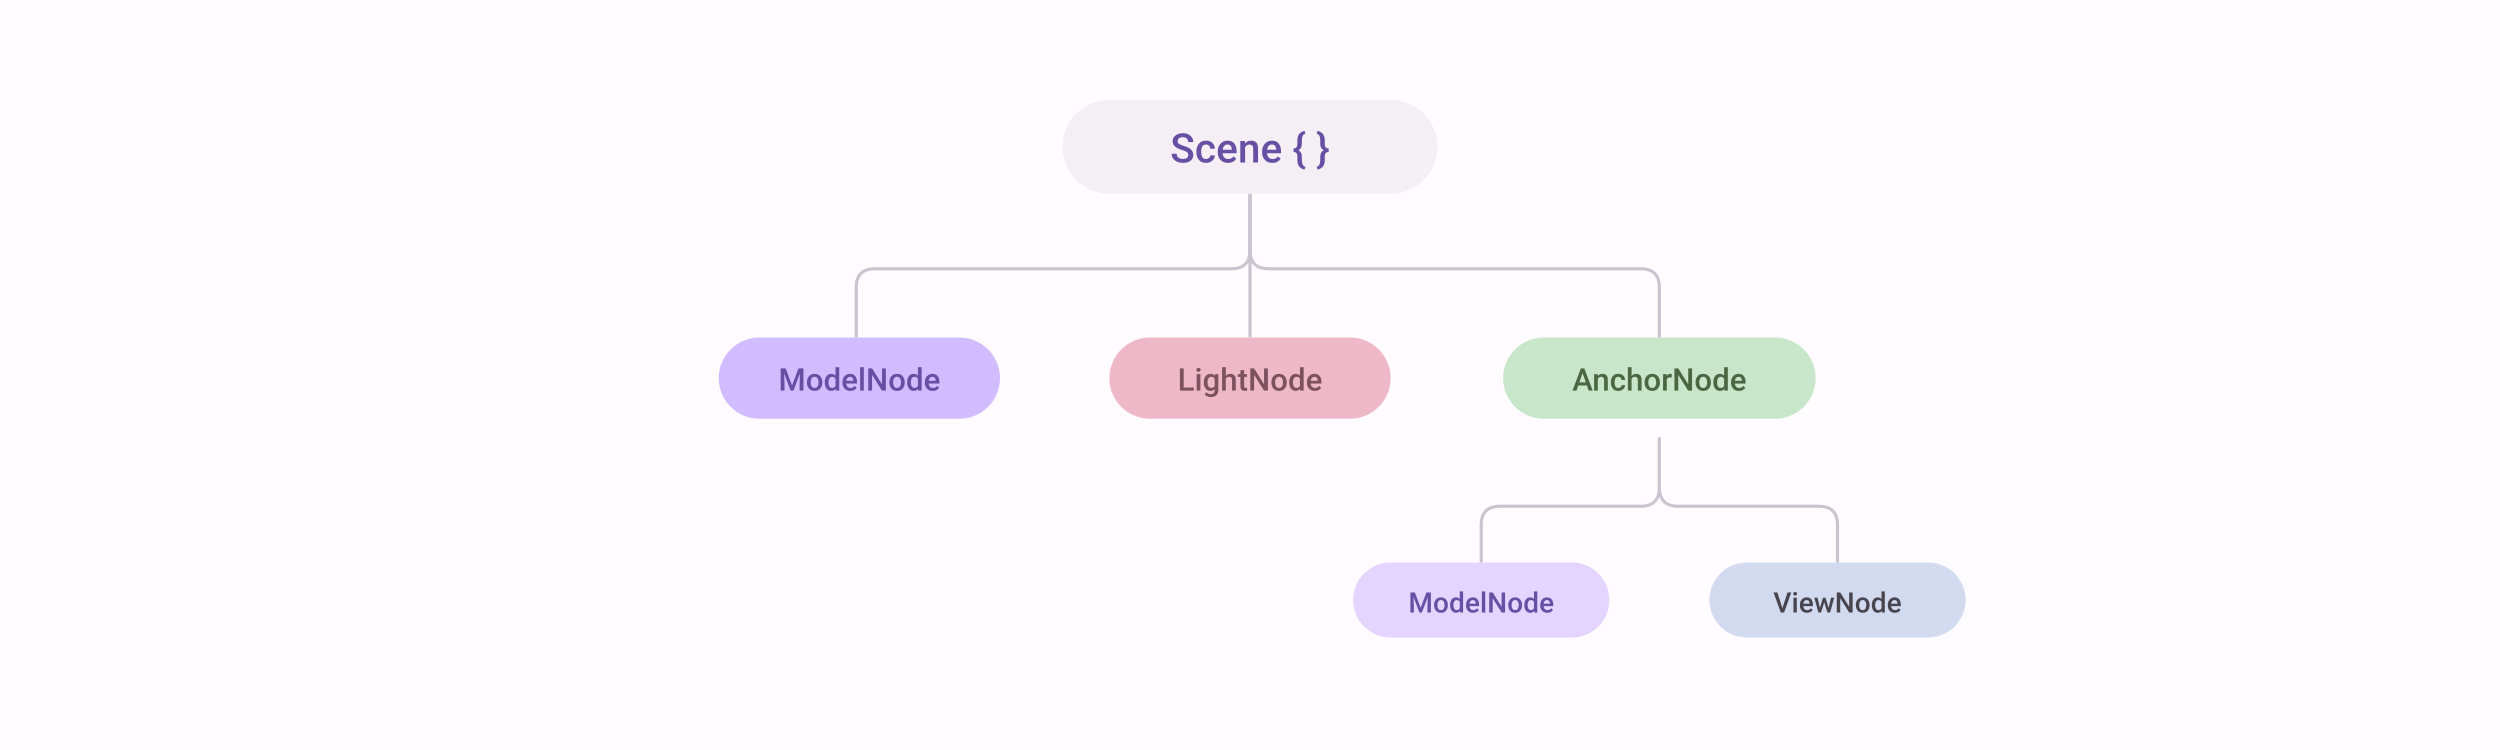
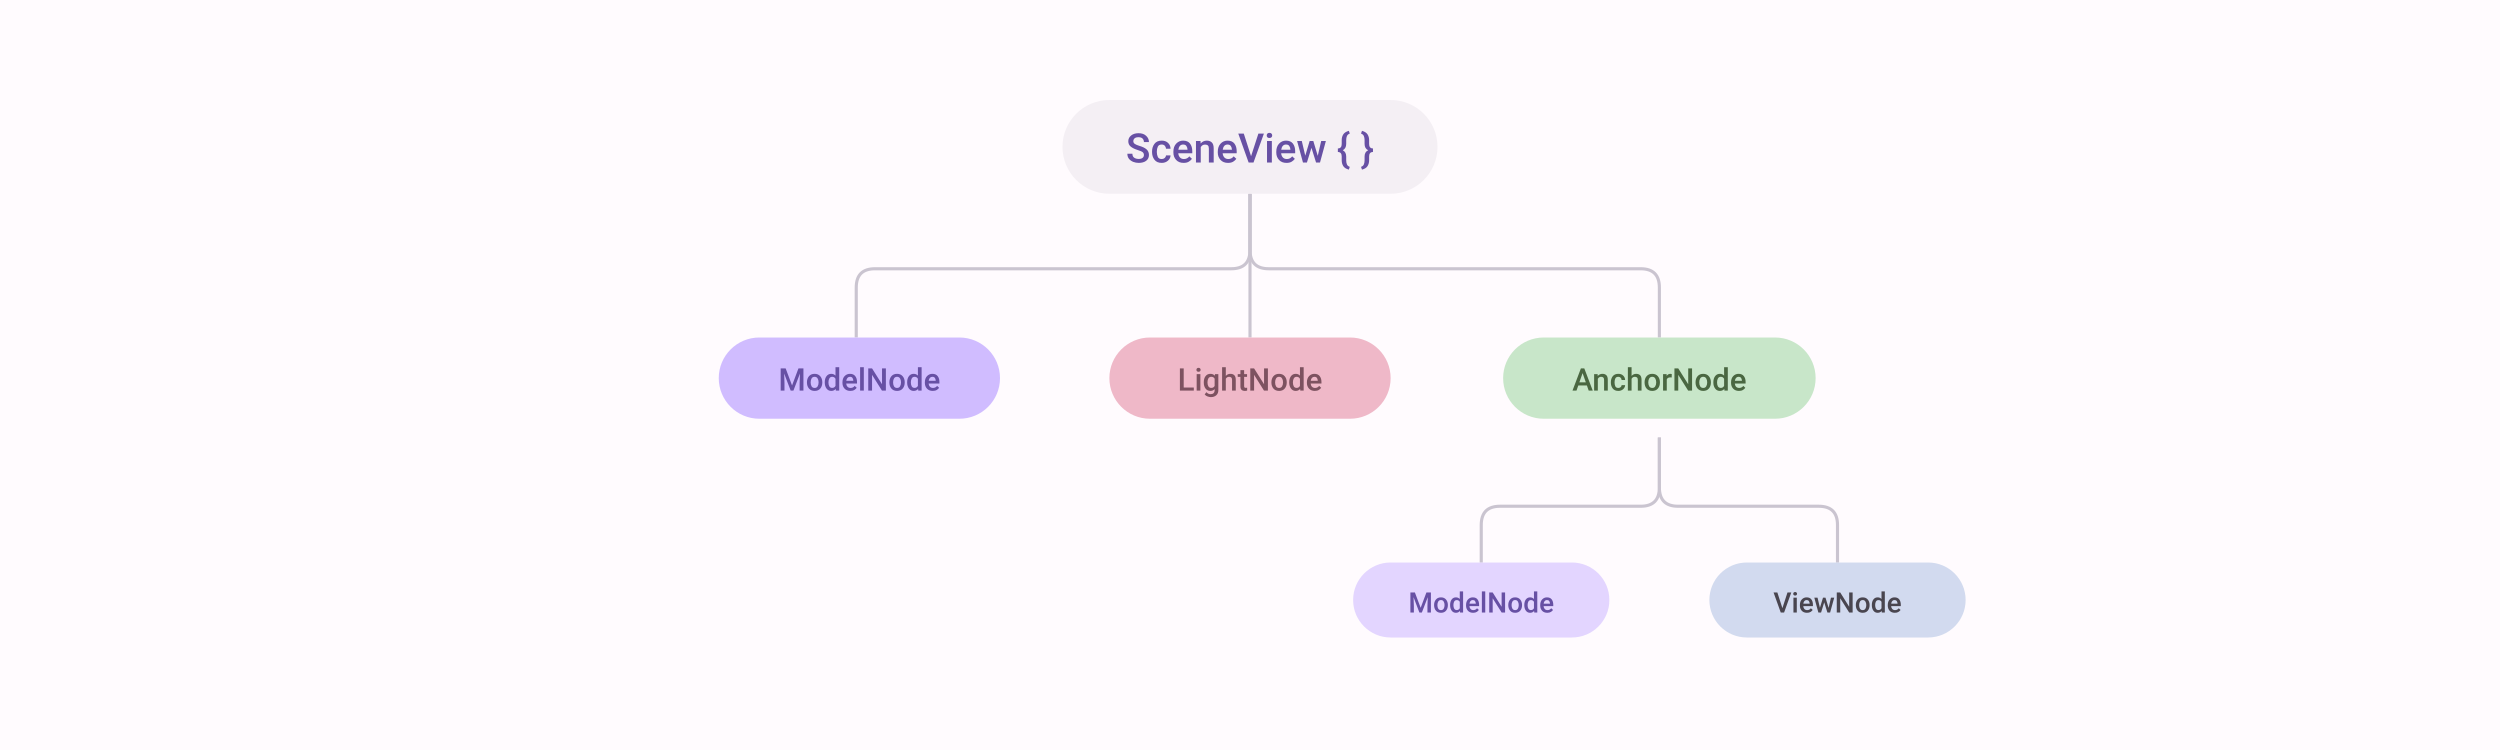
<svg xmlns="http://www.w3.org/2000/svg" width="800" height="240" viewBox="0 0 800 240">
  <rect width="800" height="240" fill="#FFFBFE" />
  <path d="M400 62 L400 80 Q400 86 394 86 L280 86 Q274 86 274 92 L274 108" stroke="#CAC4D0" stroke-width="1" fill="none" />
  <path d="M400 62 L400 108" stroke="#CAC4D0" stroke-width="1" fill="none" />
  <path d="M400 62 L400 80 Q400 86 406 86 L525 86 Q531 86 531 92 L531 108" stroke="#CAC4D0" stroke-width="1" fill="none" />
  <path d="M531 140 L531 156 Q531 162 525 162 L480 162 Q474 162 474 168 L474 180" stroke="#CAC4D0" stroke-width="1" fill="none" />
  <path d="M531 140 L531 156 Q531 162 537 162 L582 162 Q588 162 588 168 L588 180" stroke="#CAC4D0" stroke-width="1" fill="none" />
  <rect x="340" y="32" width="120" height="30" rx="15" fill="#F4EFF4" />
-   <text x="400" y="52" text-anchor="middle" font-family="'Google Sans', 'Roboto', sans-serif" font-size="13" font-weight="500" fill="#6750A4">Scene { }</text>
+   <text x="400" y="52" text-anchor="middle" font-family="'Google Sans', 'Roboto', sans-serif" font-size="13" font-weight="500" fill="#6750A4">SceneView { }</text>
  <rect x="230" y="108" width="90" height="26" rx="13" fill="#D0BCFF" />
  <text x="275" y="125" text-anchor="middle" font-family="'Google Sans', 'Roboto', sans-serif" font-size="10" font-weight="500" fill="#6750A4">ModelNode</text>
  <rect x="355" y="108" width="90" height="26" rx="13" fill="#EFB8C8" />
  <text x="400" y="125" text-anchor="middle" font-family="'Google Sans', 'Roboto', sans-serif" font-size="10" font-weight="500" fill="#7D5260">LightNode</text>
  <rect x="481" y="108" width="100" height="26" rx="13" fill="#C8E6C9" />
  <text x="531" y="125" text-anchor="middle" font-family="'Google Sans', 'Roboto', sans-serif" font-size="10" font-weight="500" fill="#4A6741">AnchorNode</text>
  <rect x="433" y="180" width="82" height="24" rx="12" fill="#D0BCFF" opacity="0.6" />
  <text x="474" y="196" text-anchor="middle" font-family="'Google Sans', 'Roboto', sans-serif" font-size="9" font-weight="500" fill="#6750A4">ModelNode</text>
  <rect x="547" y="180" width="82" height="24" rx="12" fill="#B4C5E4" opacity="0.6" />
  <text x="588" y="196" text-anchor="middle" font-family="'Google Sans', 'Roboto', sans-serif" font-size="9" font-weight="500" fill="#49454F">ViewNode</text>
</svg>
